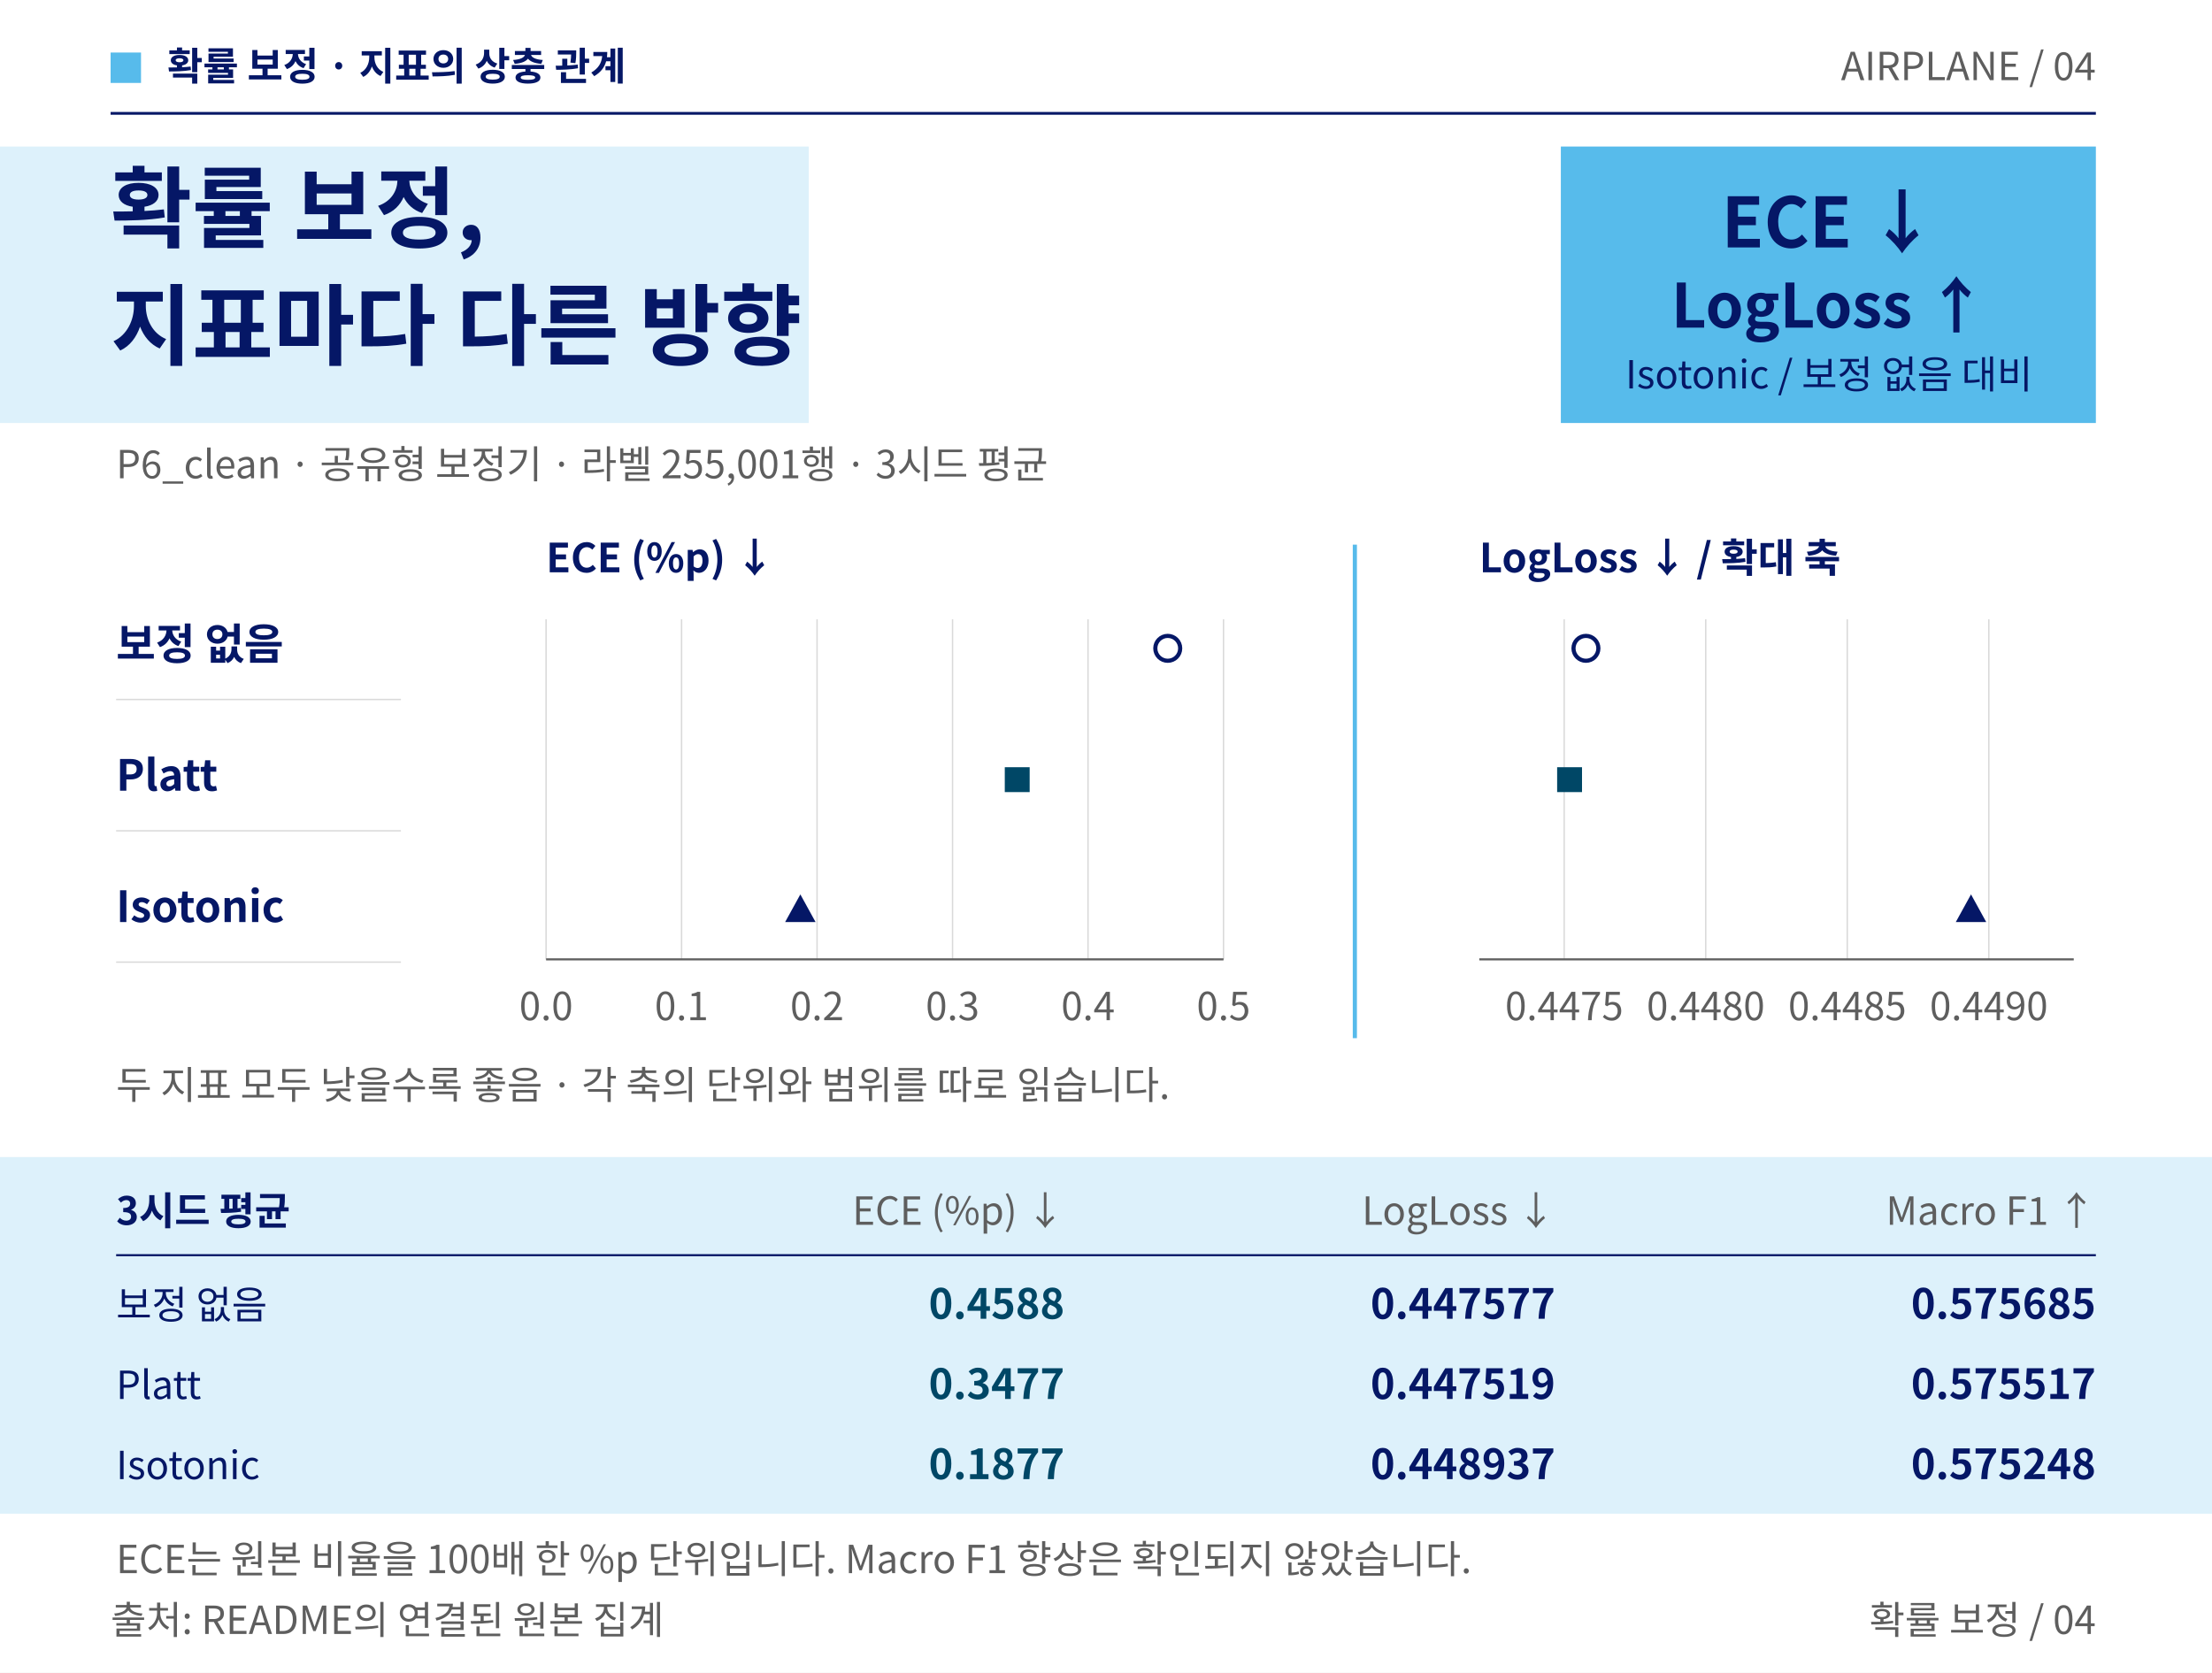
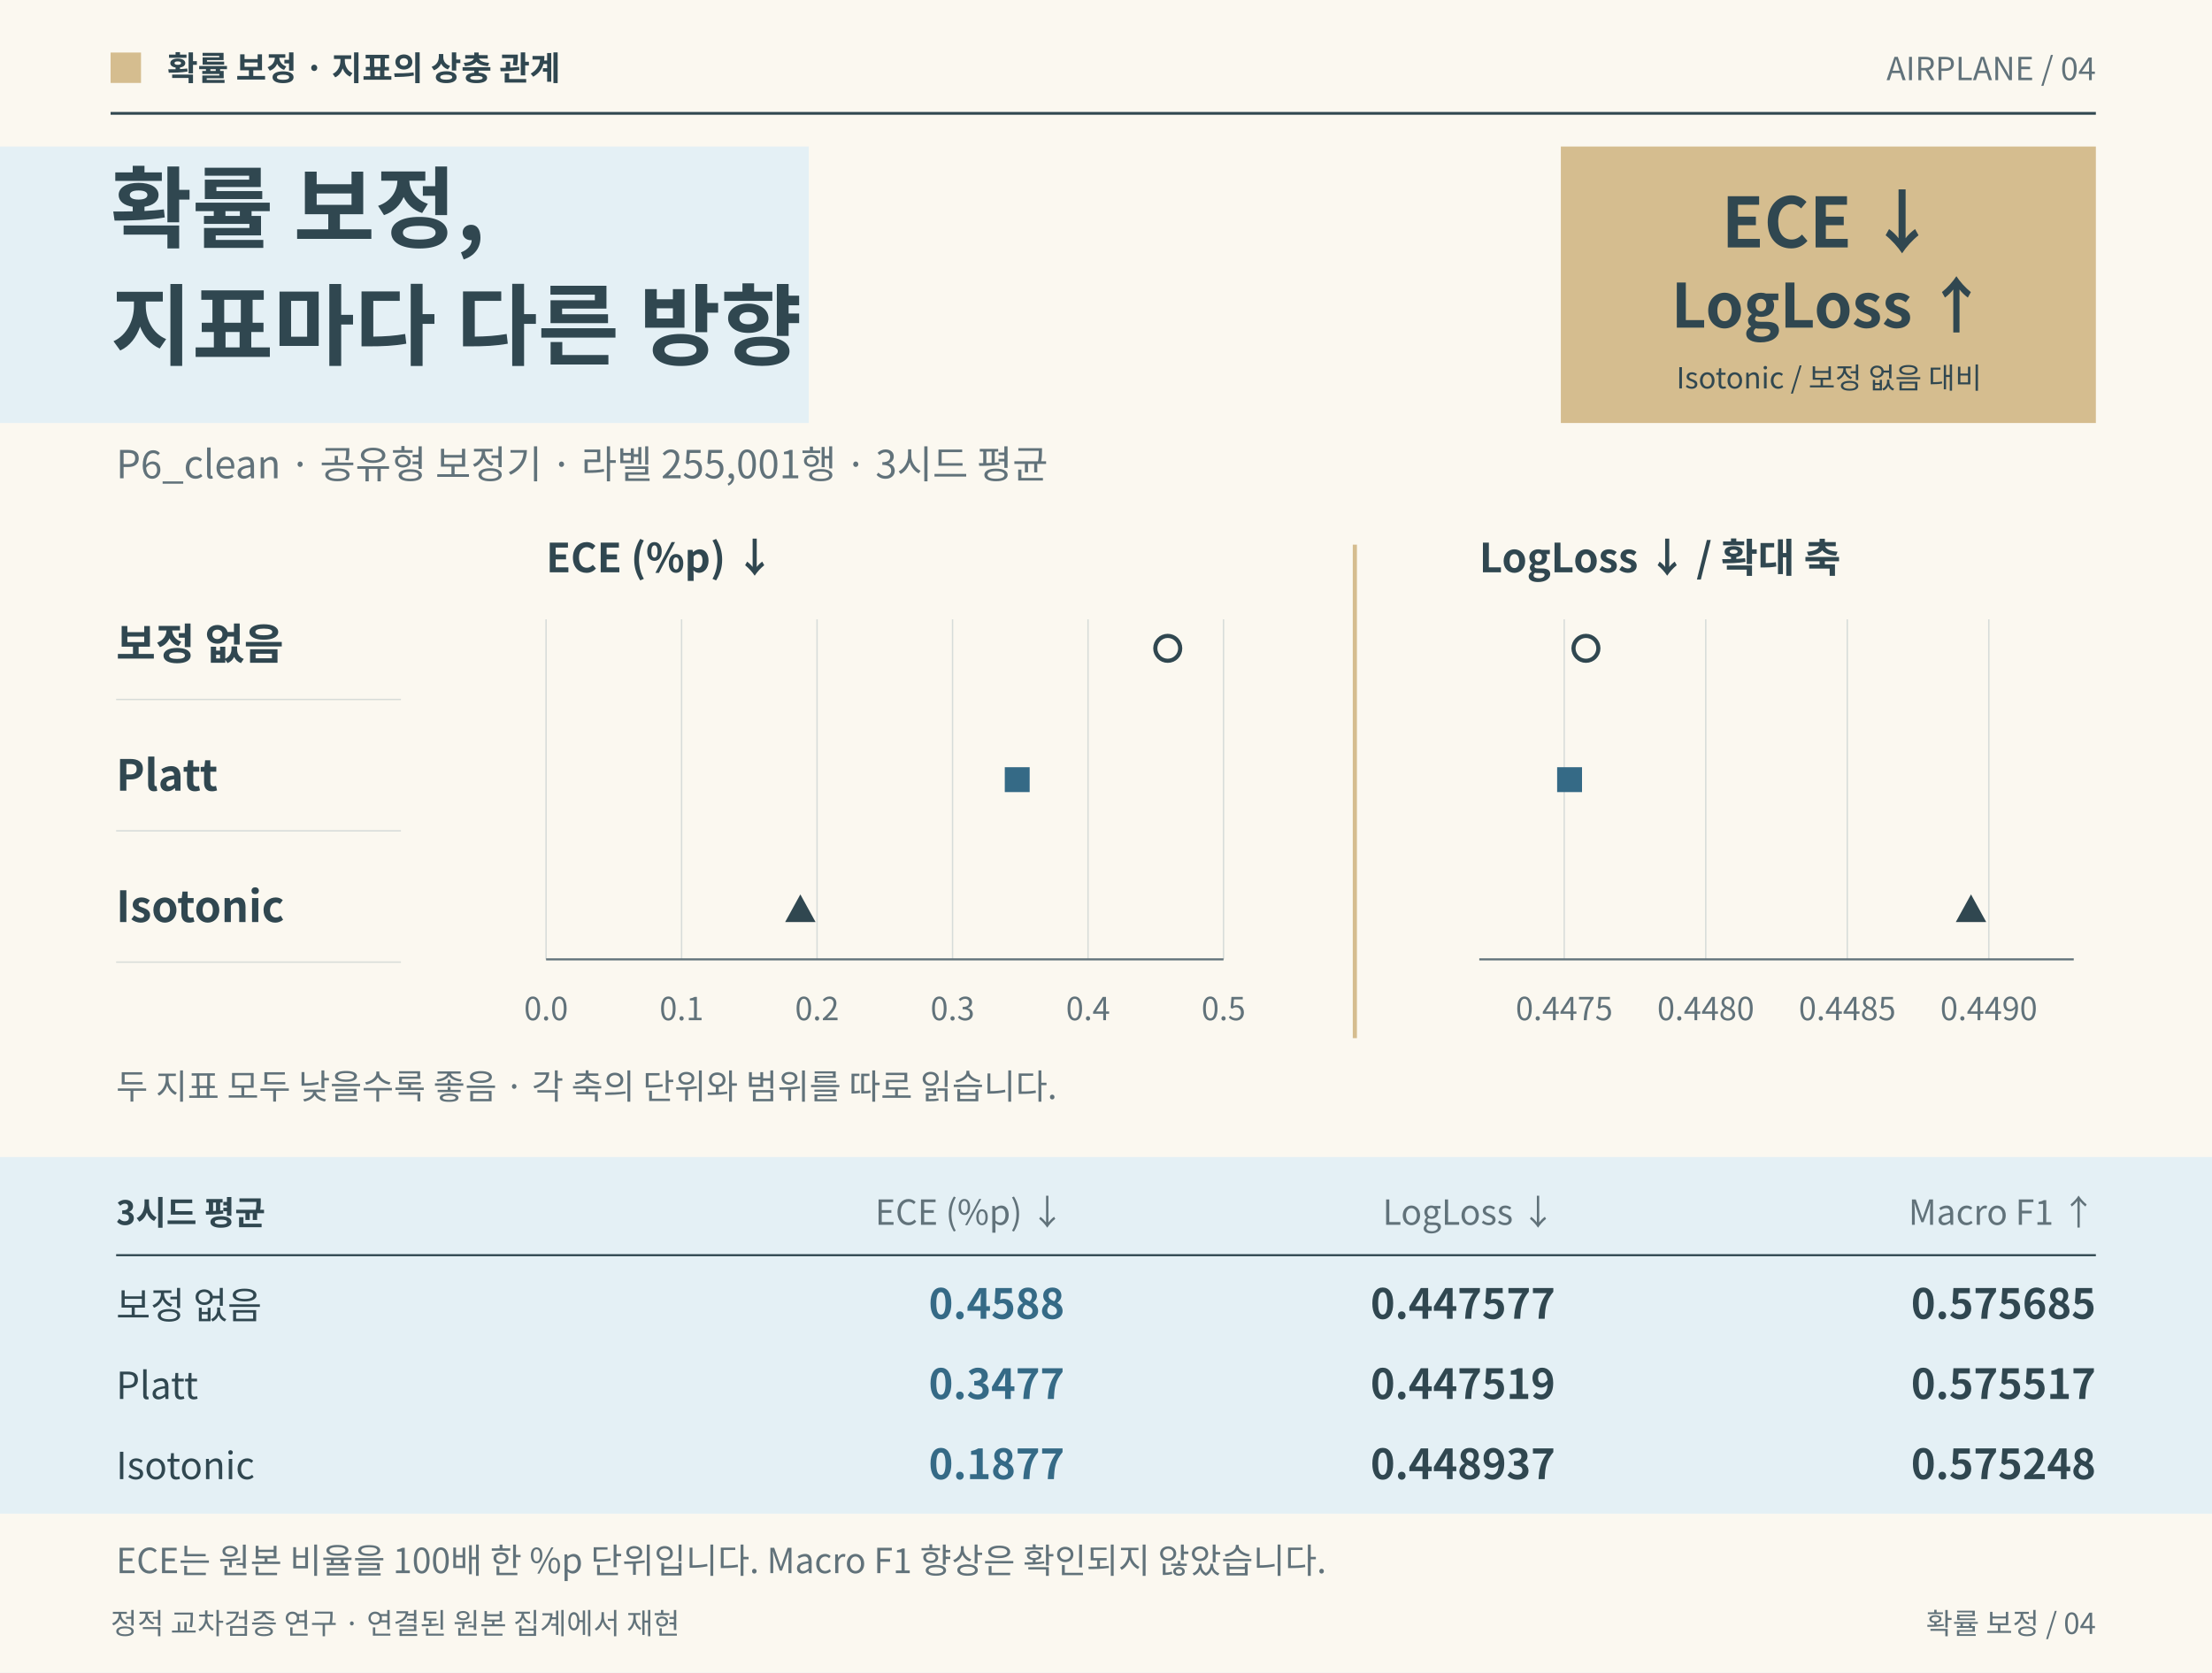
- <svg xmlns="http://www.w3.org/2000/svg" width="1600" height="1210" viewBox="0 0 1600 1210" role="img" aria-labelledby="title desc" data-design="refined-evidence-f" data-chart-type="aligned-independent-calibration-panels">
+ <svg xmlns="http://www.w3.org/2000/svg" width="1600" height="1210" viewBox="0 0 1600 1210" role="img" aria-labelledby="title desc" data-design="flight-magazine-c" data-chart-type="aligned-independent-calibration-panels">
  <style>text{font-family:"Noto Sans CJK KR","Malgun Gothic","Apple SD Gothic Neo",sans-serif;font-variant-numeric:tabular-nums}</style>
-   <rect width="1600" height="1210" fill="#FFFFFF" />
-   <rect x="0.000" y="106.000" width="585.000" height="200.000" fill="#DDF1FB" />
-   <rect x="1129.000" y="106.000" width="387.000" height="200.000" fill="#57BBEB" />
-   <rect x="80.000" y="38.000" width="22.000" height="22.000" fill="#57BBEB" />
-   <text x="121.000" y="58.000" font-size="28" fill="#051766" font-weight="600" text-anchor="start">확률 보정 · 지표의 상충 관계</text>
-   <text x="1516.000" y="58.000" font-size="28" fill="#5E5E5E" font-weight="400" text-anchor="end">AIRPLANE  /  04</text>
-   <line x1="80.000" y1="82.000" x2="1516.000" y2="82.000" stroke="#051766" stroke-width="2" />
-   <text x="80.000" y="174.000" font-size="64" fill="#051766" font-weight="700" text-anchor="start" style="font-family:Noto Sans CJK KR, Malgun Gothic, Apple SD Gothic Neo, sans-serif">확률 보정,</text>
-   <text x="80.000" y="259.000" font-size="64" fill="#051766" font-weight="700" text-anchor="start" style="font-family:Noto Sans CJK KR, Malgun Gothic, Apple SD Gothic Neo, sans-serif">지표마다 다른 방향</text>
-   <text x="1323.000" y="179.000" font-size="50" fill="#051766" font-weight="700" text-anchor="middle">ECE ↓</text>
-   <text x="1323.000" y="237.000" font-size="44" fill="#051766" font-weight="600" text-anchor="middle">LogLoss ↑</text>
-   <text x="1323.000" y="281.000" font-size="28" fill="#051766" font-weight="400" text-anchor="middle">Isotonic / 보정 없음 대비</text>
-   <text x="84.000" y="346.000" font-size="28" fill="#5E5E5E" font-weight="400" text-anchor="start">P6_clean · 공유형 보정기 · 라벨 255,001행 · 3시드 평균</text>
-   <text x="395.000" y="414.000" font-size="29" fill="#051766" font-weight="600" text-anchor="start">ECE (%p) ↓</text>
-   <line x1="395.000" y1="448.000" x2="395.000" y2="694.000" stroke="#D9D9D9" stroke-width="1" />
-   <text x="395.000" y="738.000" font-size="28" fill="#5E5E5E" font-weight="400" text-anchor="middle">0.0</text>
-   <line x1="493.000" y1="448.000" x2="493.000" y2="694.000" stroke="#D9D9D9" stroke-width="1" />
-   <text x="493.000" y="738.000" font-size="28" fill="#5E5E5E" font-weight="400" text-anchor="middle">0.1</text>
-   <line x1="591.000" y1="448.000" x2="591.000" y2="694.000" stroke="#D9D9D9" stroke-width="1" />
-   <text x="591.000" y="738.000" font-size="28" fill="#5E5E5E" font-weight="400" text-anchor="middle">0.2</text>
-   <line x1="689.000" y1="448.000" x2="689.000" y2="694.000" stroke="#D9D9D9" stroke-width="1" />
-   <text x="689.000" y="738.000" font-size="28" fill="#5E5E5E" font-weight="400" text-anchor="middle">0.3</text>
-   <line x1="787.000" y1="448.000" x2="787.000" y2="694.000" stroke="#D9D9D9" stroke-width="1" />
-   <text x="787.000" y="738.000" font-size="28" fill="#5E5E5E" font-weight="400" text-anchor="middle">0.4</text>
-   <line x1="885.000" y1="448.000" x2="885.000" y2="694.000" stroke="#D9D9D9" stroke-width="1" />
-   <text x="885.000" y="738.000" font-size="28" fill="#5E5E5E" font-weight="400" text-anchor="middle">0.5</text>
-   <line x1="395.000" y1="694.000" x2="885.000" y2="694.000" stroke="#5E5E5E" stroke-width="1.5" />
-   <circle cx="844.662" cy="469.000" r="9" fill="#FFFFFF" stroke="#051766" stroke-width="3" />
-   <rect x="726.786" y="555.000" width="18.000" height="18.000" fill="#004766" />
-   <polygon points="578.913,647.000 567.913,667.000 589.913,667.000" fill="#051766" />
-   <text x="1070.000" y="414.000" font-size="29" fill="#051766" font-weight="600" text-anchor="start">LogLoss ↓ / 확대 축</text>
-   <line x1="1131.429" y1="448.000" x2="1131.429" y2="694.000" stroke="#D9D9D9" stroke-width="1" />
-   <text x="1131.429" y="738.000" font-size="28" fill="#5E5E5E" font-weight="400" text-anchor="middle">0.4475</text>
-   <line x1="1233.810" y1="448.000" x2="1233.810" y2="694.000" stroke="#D9D9D9" stroke-width="1" />
-   <text x="1233.810" y="738.000" font-size="28" fill="#5E5E5E" font-weight="400" text-anchor="middle">0.4480</text>
-   <line x1="1336.190" y1="448.000" x2="1336.190" y2="694.000" stroke="#D9D9D9" stroke-width="1" />
-   <text x="1336.190" y="738.000" font-size="28" fill="#5E5E5E" font-weight="400" text-anchor="middle">0.4485</text>
-   <line x1="1438.571" y1="448.000" x2="1438.571" y2="694.000" stroke="#D9D9D9" stroke-width="1" />
-   <text x="1438.571" y="738.000" font-size="28" fill="#5E5E5E" font-weight="400" text-anchor="middle">0.4490</text>
-   <line x1="1070.000" y1="694.000" x2="1500.000" y2="694.000" stroke="#5E5E5E" stroke-width="1.5" />
-   <circle cx="1147.151" cy="469.000" r="9" fill="#FFFFFF" stroke="#051766" stroke-width="3" />
-   <rect x="1126.321" y="555.000" width="18.000" height="18.000" fill="#004766" />
-   <polygon points="1425.688,647.000 1414.688,667.000 1436.688,667.000" fill="#051766" />
-   <line x1="980.000" y1="394.000" x2="980.000" y2="751.000" stroke="#57BBEB" stroke-width="3" />
-   <text x="84.000" y="477.000" font-size="31" fill="#051766" font-weight="600" text-anchor="start">보정 없음</text>
-   <line x1="84.000" y1="506.000" x2="290.000" y2="506.000" stroke="#D9D9D9" stroke-width="1" />
-   <text x="84.000" y="572.000" font-size="31" fill="#051766" font-weight="600" text-anchor="start">Platt</text>
-   <line x1="84.000" y1="601.000" x2="290.000" y2="601.000" stroke="#D9D9D9" stroke-width="1" />
-   <text x="84.000" y="667.000" font-size="31" fill="#051766" font-weight="600" text-anchor="start">Isotonic</text>
-   <line x1="84.000" y1="696.000" x2="290.000" y2="696.000" stroke="#D9D9D9" stroke-width="1" />
-   <text x="84.000" y="795.000" font-size="28" fill="#5E5E5E" font-weight="400" text-anchor="start">두 지표 모두 낮을수록 좋음 · 각 축의 단위와 범위를 따로 읽습니다.</text>
-   <rect x="0.000" y="837.000" width="1600.000" height="258.000" fill="#DDF1FB" />
-   <text x="84.000" y="886.000" font-size="28" fill="#051766" font-weight="600" text-anchor="start">3시드 평균</text>
-   <text x="770.000" y="886.000" font-size="28" fill="#5E5E5E" font-weight="400" text-anchor="end">ECE (%p) ↓</text>
-   <text x="1125.000" y="886.000" font-size="28" fill="#5E5E5E" font-weight="400" text-anchor="end">LogLoss ↓</text>
-   <text x="1516.000" y="886.000" font-size="28" fill="#5E5E5E" font-weight="400" text-anchor="end">Macro F1 ↑</text>
-   <line x1="84.000" y1="908.000" x2="1516.000" y2="908.000" stroke="#051766" stroke-width="1.5" />
-   <text x="84.000" y="954.000" font-size="28" fill="#051766" font-weight="500" text-anchor="start">보정 없음</text>
-   <text x="770.000" y="954.000" font-size="30" fill="#004766" font-weight="600" text-anchor="end">0.4588</text>
-   <text x="1125.000" y="954.000" font-size="30" fill="#051766" font-weight="600" text-anchor="end">0.447577</text>
-   <text x="1516.000" y="954.000" font-size="30" fill="#051766" font-weight="600" text-anchor="end">0.575685</text>
-   <text x="84.000" y="1012.000" font-size="28" fill="#051766" font-weight="500" text-anchor="start">Platt</text>
-   <text x="770.000" y="1012.000" font-size="30" fill="#004766" font-weight="600" text-anchor="end">0.3477</text>
-   <text x="1125.000" y="1012.000" font-size="30" fill="#051766" font-weight="600" text-anchor="end">0.447519</text>
-   <text x="1516.000" y="1012.000" font-size="30" fill="#051766" font-weight="600" text-anchor="end">0.575517</text>
-   <text x="84.000" y="1070.000" font-size="28" fill="#051766" font-weight="500" text-anchor="start">Isotonic</text>
-   <text x="770.000" y="1070.000" font-size="30" fill="#004766" font-weight="600" text-anchor="end">0.1877</text>
-   <text x="1125.000" y="1070.000" font-size="30" fill="#051766" font-weight="600" text-anchor="end">0.448937</text>
-   <text x="1516.000" y="1070.000" font-size="30" fill="#051766" font-weight="600" text-anchor="end">0.575248</text>
-   <text x="84.000" y="1138.000" font-size="28" fill="#5E5E5E" font-weight="400" text-anchor="start">ECE는 원본 비율을 100배 한 %p 단위입니다. Macro F1 향상은 확인되지 않았습니다.</text>
-   <text x="80.000" y="1182.000" font-size="28" fill="#5E5E5E" font-weight="400" text-anchor="start">출처: README의 연결된 원본 집계</text>
-   <text x="1516.000" y="1182.000" font-size="28" fill="#5E5E5E" font-weight="400" text-anchor="end">확률 보정 / 04</text>
+   <rect width="1600" height="1210" fill="#FBF8F0" />
+   <rect x="0.000" y="106.000" width="585.000" height="200.000" fill="#E4F0F5" />
+   <rect x="1129.000" y="106.000" width="387.000" height="200.000" fill="#D5BD8F" />
+   <rect x="80.000" y="38.000" width="22.000" height="22.000" fill="#D5BD8F" />
+   <text x="121.000" y="58.000" font-size="24" fill="#304750" font-weight="600" text-anchor="start">확률 보정 · 지표의 상충 관계</text>
+   <text x="1516.000" y="58.000" font-size="23" fill="#61727A" font-weight="400" text-anchor="end">AIRPLANE  /  04</text>
+   <line x1="80.000" y1="82.000" x2="1516.000" y2="82.000" stroke="#304750" stroke-width="2" />
+   <text x="80.000" y="174.000" font-size="64" fill="#304750" font-weight="700" text-anchor="start" style="font-family:Noto Sans CJK KR, Malgun Gothic, Apple SD Gothic Neo, sans-serif">확률 보정,</text>
+   <text x="80.000" y="259.000" font-size="64" fill="#304750" font-weight="700" text-anchor="start" style="font-family:Noto Sans CJK KR, Malgun Gothic, Apple SD Gothic Neo, sans-serif">지표마다 다른 방향</text>
+   <text x="1323.000" y="179.000" font-size="50" fill="#304750" font-weight="700" text-anchor="middle">ECE ↓</text>
+   <text x="1323.000" y="237.000" font-size="44" fill="#304750" font-weight="600" text-anchor="middle">LogLoss ↑</text>
+   <text x="1323.000" y="281.000" font-size="21" fill="#304750" font-weight="400" text-anchor="middle">Isotonic / 보정 없음 대비</text>
+   <text x="84.000" y="346.000" font-size="28" fill="#61727A" font-weight="400" text-anchor="start">P6_clean · 공유형 보정기 · 라벨 255,001행 · 3시드 평균</text>
+   <text x="395.000" y="414.000" font-size="29" fill="#304750" font-weight="600" text-anchor="start">ECE (%p) ↓</text>
+   <line x1="395.000" y1="448.000" x2="395.000" y2="694.000" stroke="#D7DCD9" stroke-width="1" />
+   <text x="395.000" y="738.000" font-size="23" fill="#61727A" font-weight="400" text-anchor="middle">0.0</text>
+   <line x1="493.000" y1="448.000" x2="493.000" y2="694.000" stroke="#D7DCD9" stroke-width="1" />
+   <text x="493.000" y="738.000" font-size="23" fill="#61727A" font-weight="400" text-anchor="middle">0.1</text>
+   <line x1="591.000" y1="448.000" x2="591.000" y2="694.000" stroke="#D7DCD9" stroke-width="1" />
+   <text x="591.000" y="738.000" font-size="23" fill="#61727A" font-weight="400" text-anchor="middle">0.2</text>
+   <line x1="689.000" y1="448.000" x2="689.000" y2="694.000" stroke="#D7DCD9" stroke-width="1" />
+   <text x="689.000" y="738.000" font-size="23" fill="#61727A" font-weight="400" text-anchor="middle">0.3</text>
+   <line x1="787.000" y1="448.000" x2="787.000" y2="694.000" stroke="#D7DCD9" stroke-width="1" />
+   <text x="787.000" y="738.000" font-size="23" fill="#61727A" font-weight="400" text-anchor="middle">0.4</text>
+   <line x1="885.000" y1="448.000" x2="885.000" y2="694.000" stroke="#D7DCD9" stroke-width="1" />
+   <text x="885.000" y="738.000" font-size="23" fill="#61727A" font-weight="400" text-anchor="middle">0.5</text>
+   <line x1="395.000" y1="694.000" x2="885.000" y2="694.000" stroke="#61727A" stroke-width="1.5" />
+   <circle cx="844.662" cy="469.000" r="9" fill="#FBF8F0" stroke="#304750" stroke-width="3" />
+   <rect x="726.786" y="555.000" width="18.000" height="18.000" fill="#356A86" />
+   <polygon points="578.913,647.000 567.913,667.000 589.913,667.000" fill="#304750" />
+   <text x="1070.000" y="414.000" font-size="29" fill="#304750" font-weight="600" text-anchor="start">LogLoss ↓ / 확대 축</text>
+   <line x1="1131.429" y1="448.000" x2="1131.429" y2="694.000" stroke="#D7DCD9" stroke-width="1" />
+   <text x="1131.429" y="738.000" font-size="23" fill="#61727A" font-weight="400" text-anchor="middle">0.4475</text>
+   <line x1="1233.810" y1="448.000" x2="1233.810" y2="694.000" stroke="#D7DCD9" stroke-width="1" />
+   <text x="1233.810" y="738.000" font-size="23" fill="#61727A" font-weight="400" text-anchor="middle">0.4480</text>
+   <line x1="1336.190" y1="448.000" x2="1336.190" y2="694.000" stroke="#D7DCD9" stroke-width="1" />
+   <text x="1336.190" y="738.000" font-size="23" fill="#61727A" font-weight="400" text-anchor="middle">0.4485</text>
+   <line x1="1438.571" y1="448.000" x2="1438.571" y2="694.000" stroke="#D7DCD9" stroke-width="1" />
+   <text x="1438.571" y="738.000" font-size="23" fill="#61727A" font-weight="400" text-anchor="middle">0.4490</text>
+   <line x1="1070.000" y1="694.000" x2="1500.000" y2="694.000" stroke="#61727A" stroke-width="1.5" />
+   <circle cx="1147.151" cy="469.000" r="9" fill="#FBF8F0" stroke="#304750" stroke-width="3" />
+   <rect x="1126.321" y="555.000" width="18.000" height="18.000" fill="#356A86" />
+   <polygon points="1425.688,647.000 1414.688,667.000 1436.688,667.000" fill="#304750" />
+   <line x1="980.000" y1="394.000" x2="980.000" y2="751.000" stroke="#D5BD8F" stroke-width="3" />
+   <text x="84.000" y="477.000" font-size="31" fill="#304750" font-weight="600" text-anchor="start">보정 없음</text>
+   <line x1="84.000" y1="506.000" x2="290.000" y2="506.000" stroke="#D7DCD9" stroke-width="1" />
+   <text x="84.000" y="572.000" font-size="31" fill="#304750" font-weight="600" text-anchor="start">Platt</text>
+   <line x1="84.000" y1="601.000" x2="290.000" y2="601.000" stroke="#D7DCD9" stroke-width="1" />
+   <text x="84.000" y="667.000" font-size="31" fill="#304750" font-weight="600" text-anchor="start">Isotonic</text>
+   <line x1="84.000" y1="696.000" x2="290.000" y2="696.000" stroke="#D7DCD9" stroke-width="1" />
+   <text x="84.000" y="795.000" font-size="25" fill="#61727A" font-weight="400" text-anchor="start">두 지표 모두 낮을수록 좋음 · 각 축의 단위와 범위를 따로 읽습니다.</text>
+   <rect x="0.000" y="837.000" width="1600.000" height="258.000" fill="#E4F0F5" />
+   <text x="84.000" y="886.000" font-size="24" fill="#304750" font-weight="600" text-anchor="start">3시드 평균</text>
+   <text x="770.000" y="886.000" font-size="25" fill="#61727A" font-weight="400" text-anchor="end">ECE (%p) ↓</text>
+   <text x="1125.000" y="886.000" font-size="25" fill="#61727A" font-weight="400" text-anchor="end">LogLoss ↓</text>
+   <text x="1516.000" y="886.000" font-size="25" fill="#61727A" font-weight="400" text-anchor="end">Macro F1 ↑</text>
+   <line x1="84.000" y1="908.000" x2="1516.000" y2="908.000" stroke="#304750" stroke-width="1.5" />
+   <text x="84.000" y="954.000" font-size="27" fill="#304750" font-weight="500" text-anchor="start">보정 없음</text>
+   <text x="770.000" y="954.000" font-size="30" fill="#356A86" font-weight="600" text-anchor="end">0.4588</text>
+   <text x="1125.000" y="954.000" font-size="30" fill="#304750" font-weight="600" text-anchor="end">0.447577</text>
+   <text x="1516.000" y="954.000" font-size="30" fill="#304750" font-weight="600" text-anchor="end">0.575685</text>
+   <text x="84.000" y="1012.000" font-size="27" fill="#304750" font-weight="500" text-anchor="start">Platt</text>
+   <text x="770.000" y="1012.000" font-size="30" fill="#356A86" font-weight="600" text-anchor="end">0.3477</text>
+   <text x="1125.000" y="1012.000" font-size="30" fill="#304750" font-weight="600" text-anchor="end">0.447519</text>
+   <text x="1516.000" y="1012.000" font-size="30" fill="#304750" font-weight="600" text-anchor="end">0.575517</text>
+   <text x="84.000" y="1070.000" font-size="27" fill="#304750" font-weight="500" text-anchor="start">Isotonic</text>
+   <text x="770.000" y="1070.000" font-size="30" fill="#356A86" font-weight="600" text-anchor="end">0.1877</text>
+   <text x="1125.000" y="1070.000" font-size="30" fill="#304750" font-weight="600" text-anchor="end">0.448937</text>
+   <text x="1516.000" y="1070.000" font-size="30" fill="#304750" font-weight="600" text-anchor="end">0.575248</text>
+   <text x="84.000" y="1138.000" font-size="25" fill="#61727A" font-weight="400" text-anchor="start">ECE는 원본 비율을 100배 한 %p 단위입니다. Macro F1 향상은 확인되지 않았습니다.</text>
+   <text x="80.000" y="1182.000" font-size="21" fill="#61727A" font-weight="400" text-anchor="start">정적 교차검증 연구 · 연결된 원본 집계에서 재현</text>
+   <text x="1516.000" y="1182.000" font-size="21" fill="#61727A" font-weight="400" text-anchor="end">확률 보정 / 04</text>
</svg>
